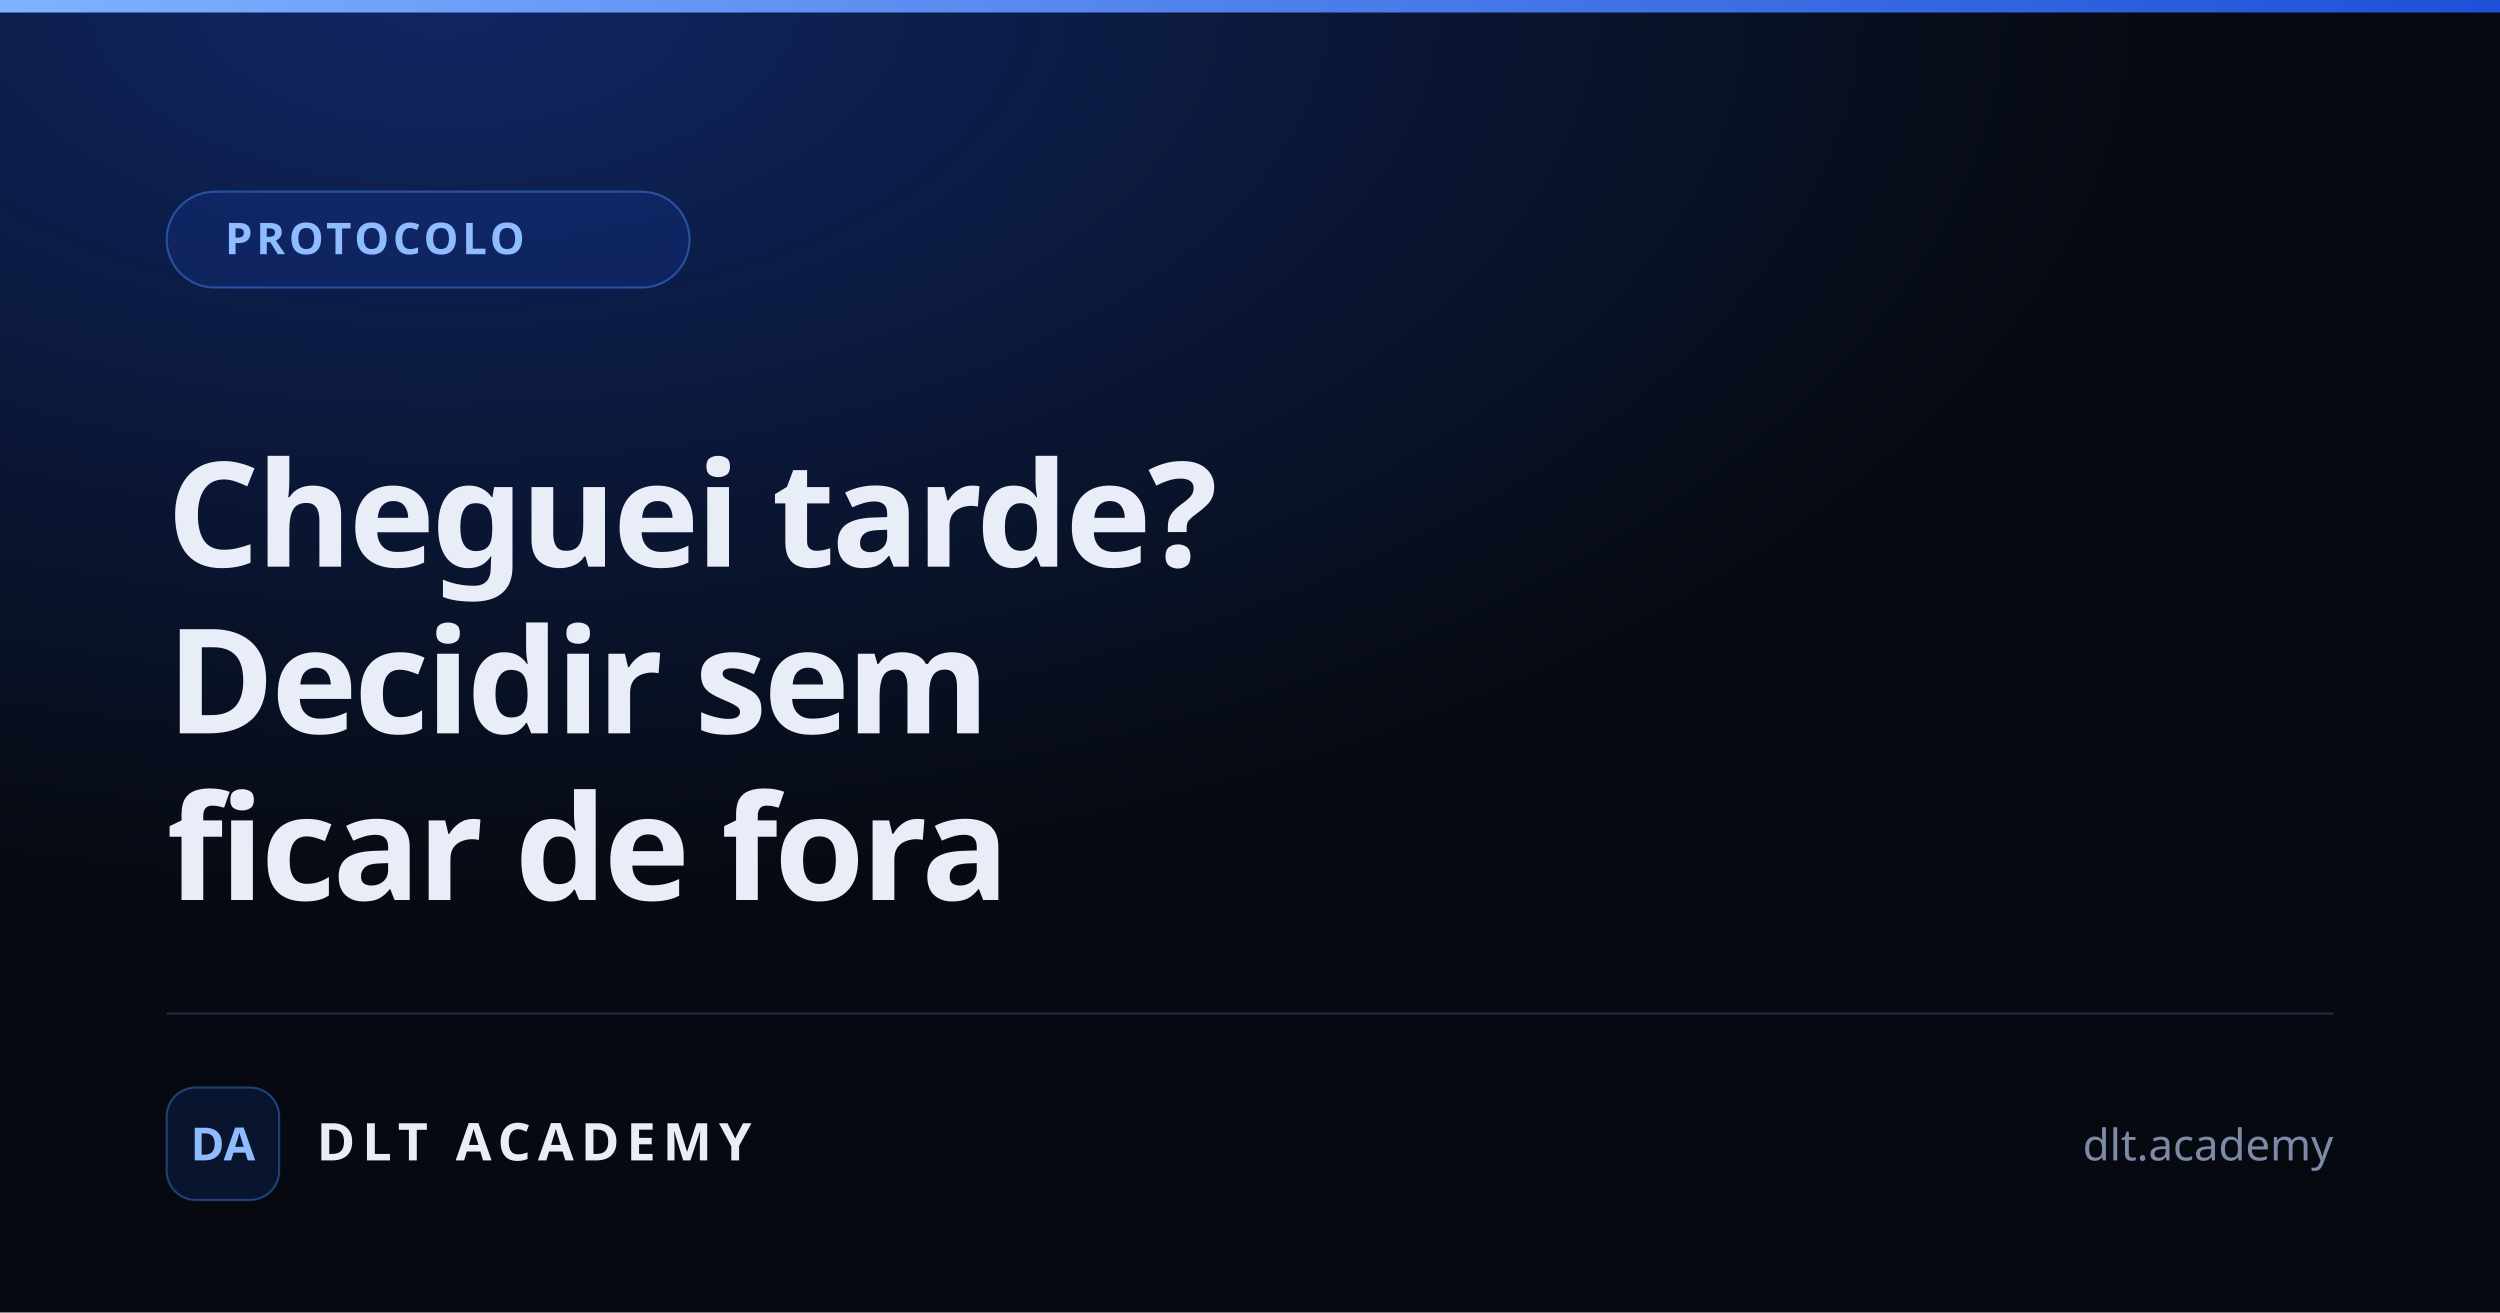
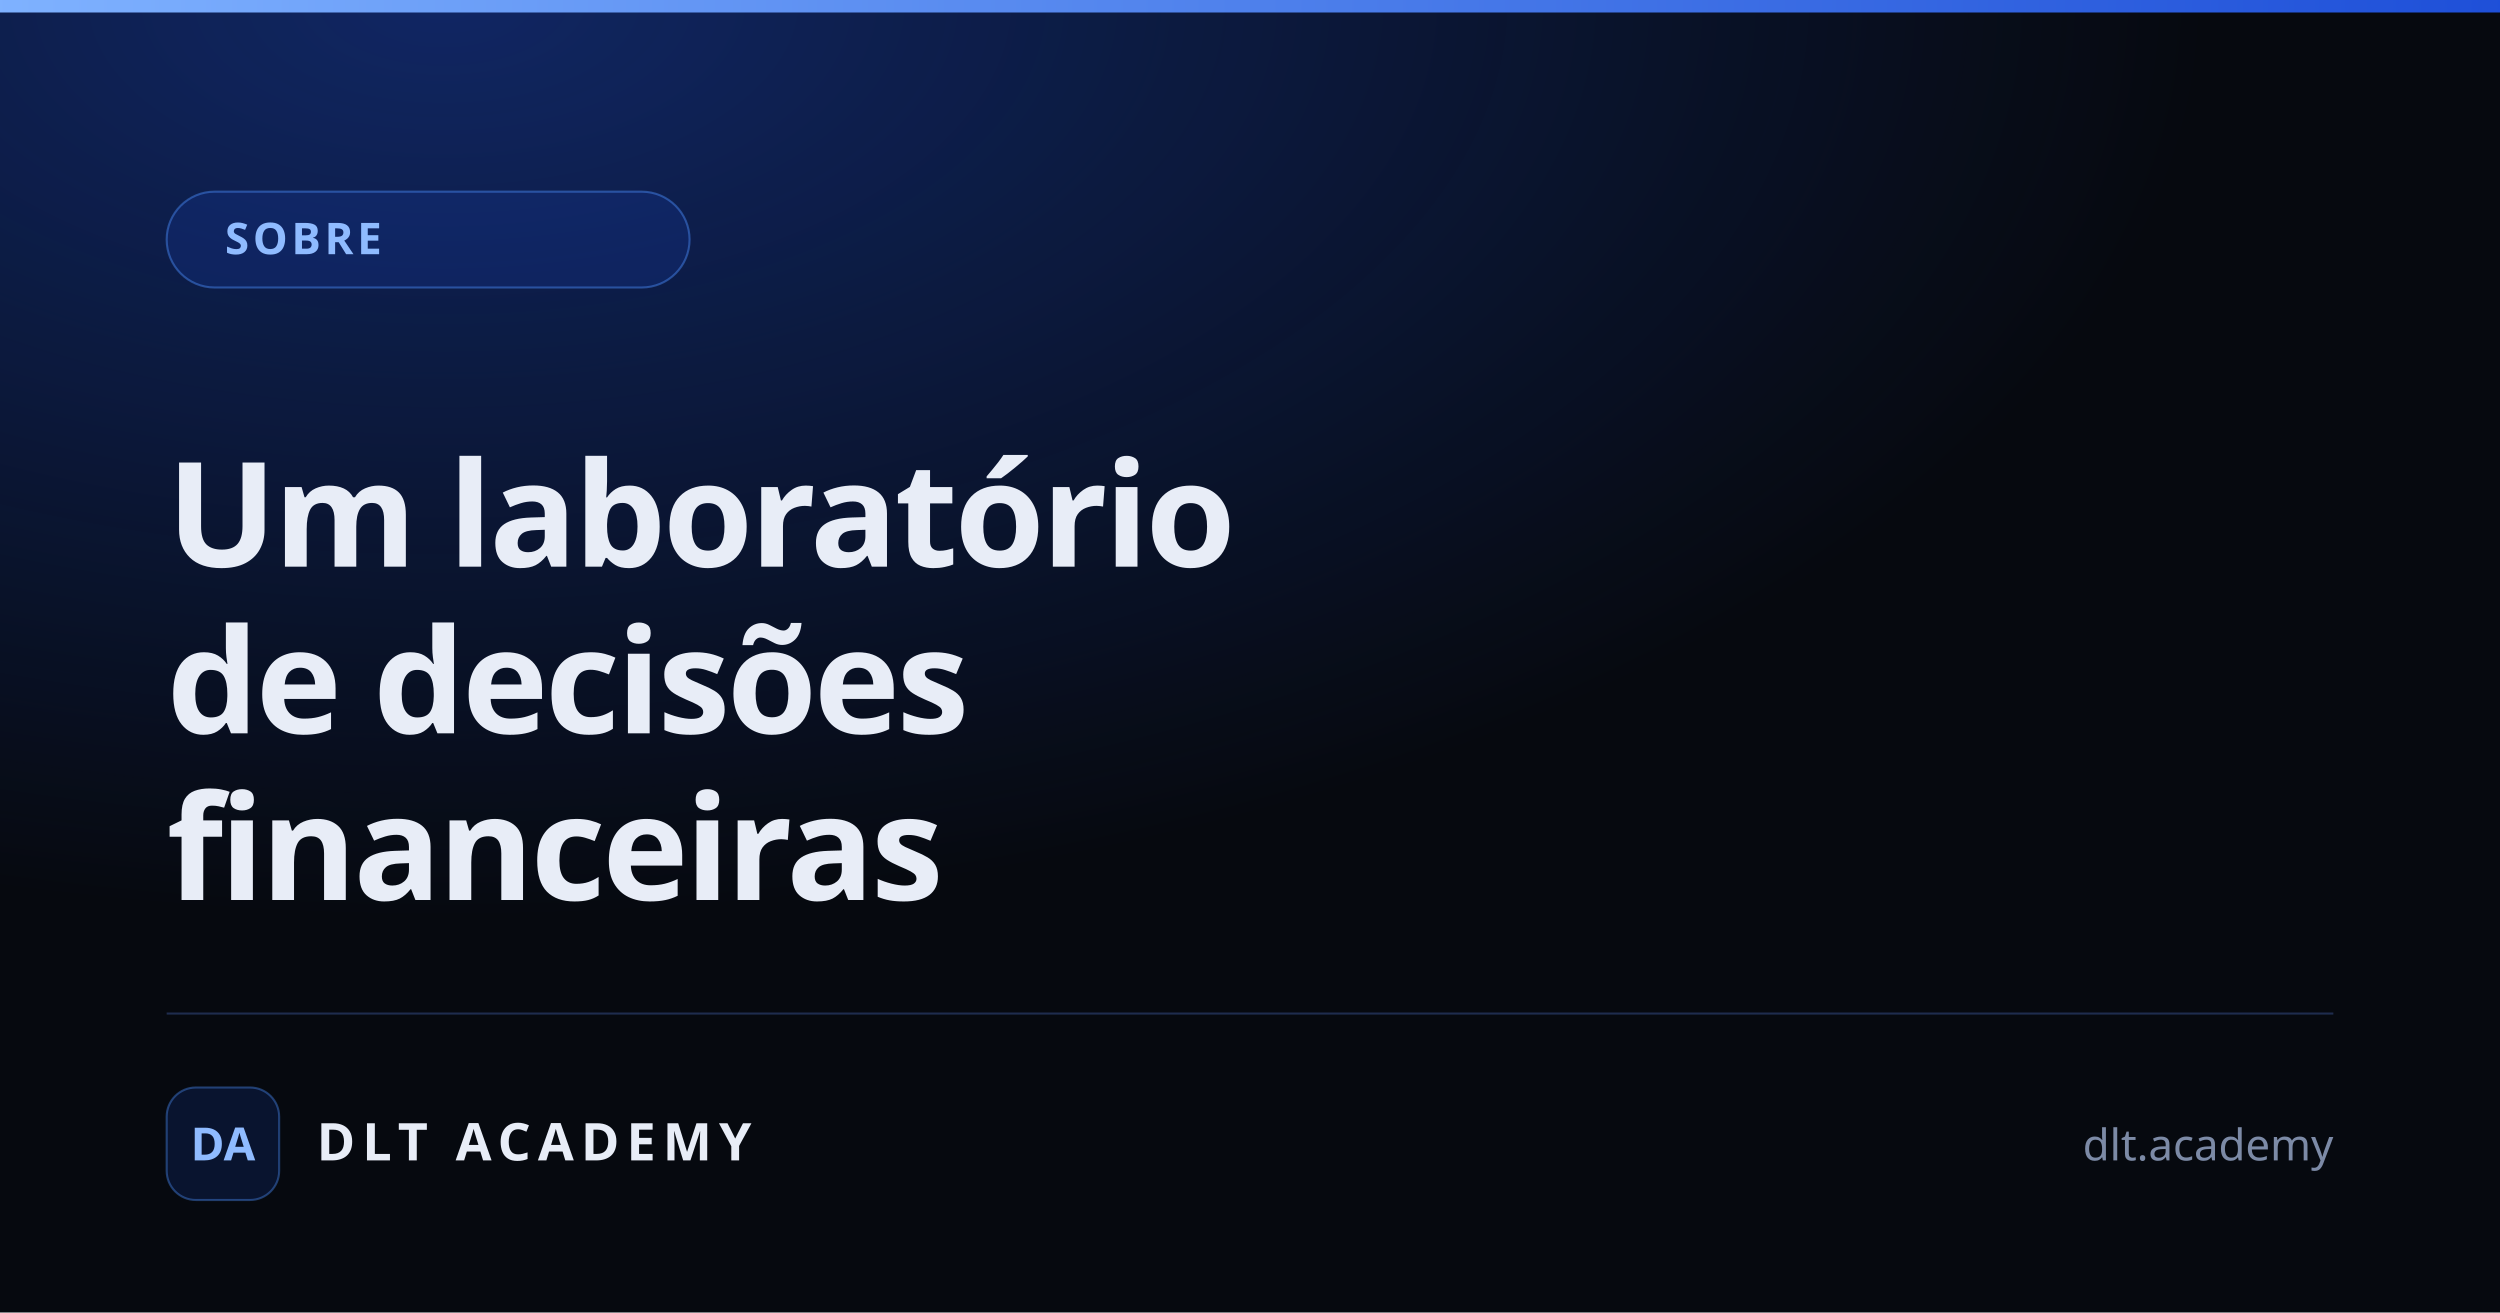
- <svg xmlns="http://www.w3.org/2000/svg" width="1200" height="630" viewBox="0 0 1200 630" role="img" aria-label="Cheguei tarde? Protocolo DLT Academy">
+ <svg xmlns="http://www.w3.org/2000/svg" width="1200" height="630" viewBox="0 0 1200 630" role="img" aria-label="Sobre a DLT Academy">
  <defs>
    <radialGradient id="glow" cx="18%" cy="0%" r="70%">
      <stop offset="0%" stop-color="#1E4FD8" stop-opacity="0.42" />
      <stop offset="100%" stop-color="#1E4FD8" stop-opacity="0" />
    </radialGradient>
    <linearGradient id="rule" x1="0" y1="0" x2="1" y2="0">
      <stop offset="0%" stop-color="#7FB2FF" />
      <stop offset="100%" stop-color="#1E4FD8" />
    </linearGradient>
  </defs>
  <rect width="1200" height="630" fill="#06090F" />
  <rect width="1200" height="630" fill="url(#glow)" />
  <rect x="0" y="0" width="1200" height="6" fill="url(#rule)" />
  <rect x="80" y="92" width="251" height="46" rx="23" fill="#1E4FD8" fill-opacity="0.16" stroke="#4A8DF8" stroke-opacity="0.45" />
-   <text x="108" y="122" font-family="Sora, 'Trebuchet MS', sans-serif" font-size="21" font-weight="700" letter-spacing="1.8" fill="#8FBBFF">PROTOCOLO</text>
+   <text x="108" y="122" font-family="Sora, 'Trebuchet MS', sans-serif" font-size="21" font-weight="700" letter-spacing="1.8" fill="#8FBBFF">SOBRE</text>
  <text font-family="Sora, 'Trebuchet MS', sans-serif" font-size="70" font-weight="700" letter-spacing="-1.6" fill="#E8EDF7">
-     <tspan x="80" y="272">Cheguei tarde?</tspan>
-     <tspan x="80" y="352">Decidir sem</tspan>
-     <tspan x="80" y="432">ficar de fora</tspan>
+     <tspan x="80" y="272">Um laboratório</tspan>
+     <tspan x="80" y="352">de decisões</tspan>
+     <tspan x="80" y="432">financeiras</tspan>
  </text>
  <rect x="80" y="486" width="1040" height="1" fill="#1E2C4E" />
  <rect x="80" y="522" width="54" height="54" rx="14" fill="#1E4FD8" fill-opacity="0.16" stroke="#4A8DF8" stroke-opacity="0.4" />
  <text x="107" y="557" text-anchor="middle" font-family="Sora, 'Trebuchet MS', sans-serif" font-size="22" font-weight="700" fill="#8FBBFF">DA</text>
  <text x="152" y="557" font-family="Sora, 'Trebuchet MS', sans-serif" font-size="25" font-weight="700" letter-spacing="3.4" fill="#E8EDF7">DLT ACADEMY</text>
  <text x="1120" y="557" text-anchor="end" font-family="Sora, 'Trebuchet MS', sans-serif" font-size="21" font-weight="500" fill="#7C8AA6">dlt.academy</text>
</svg>
